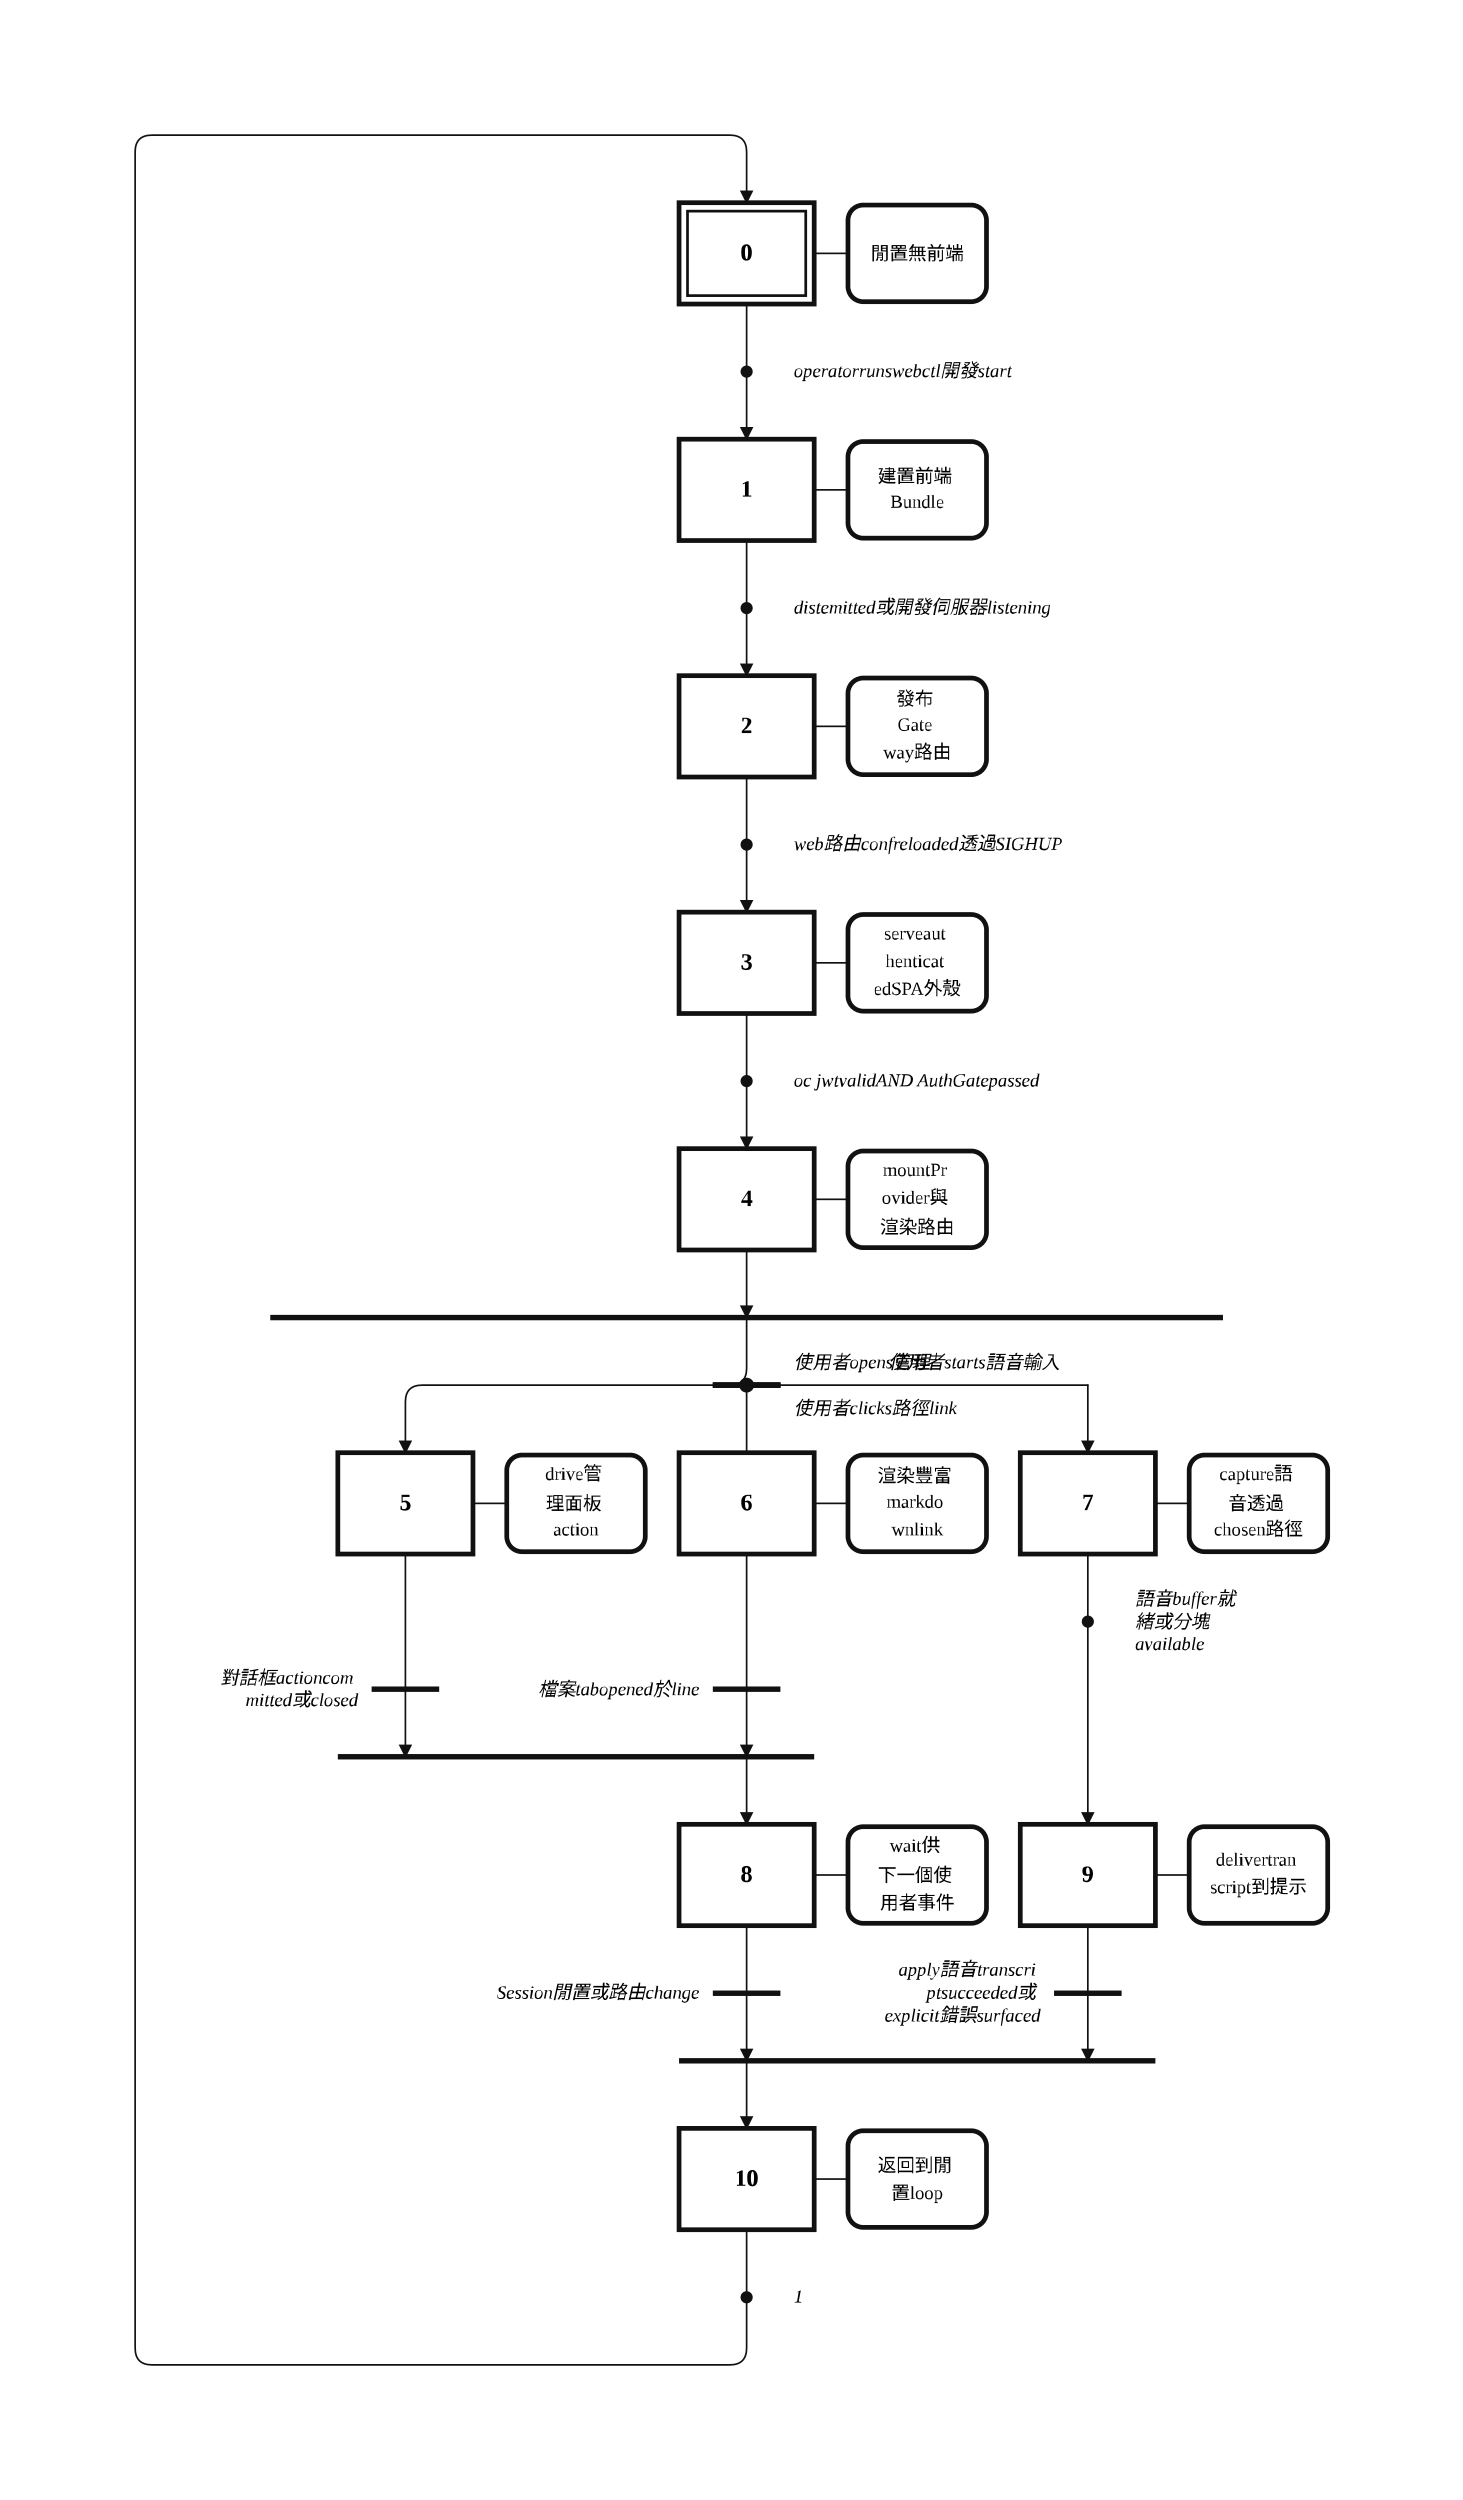
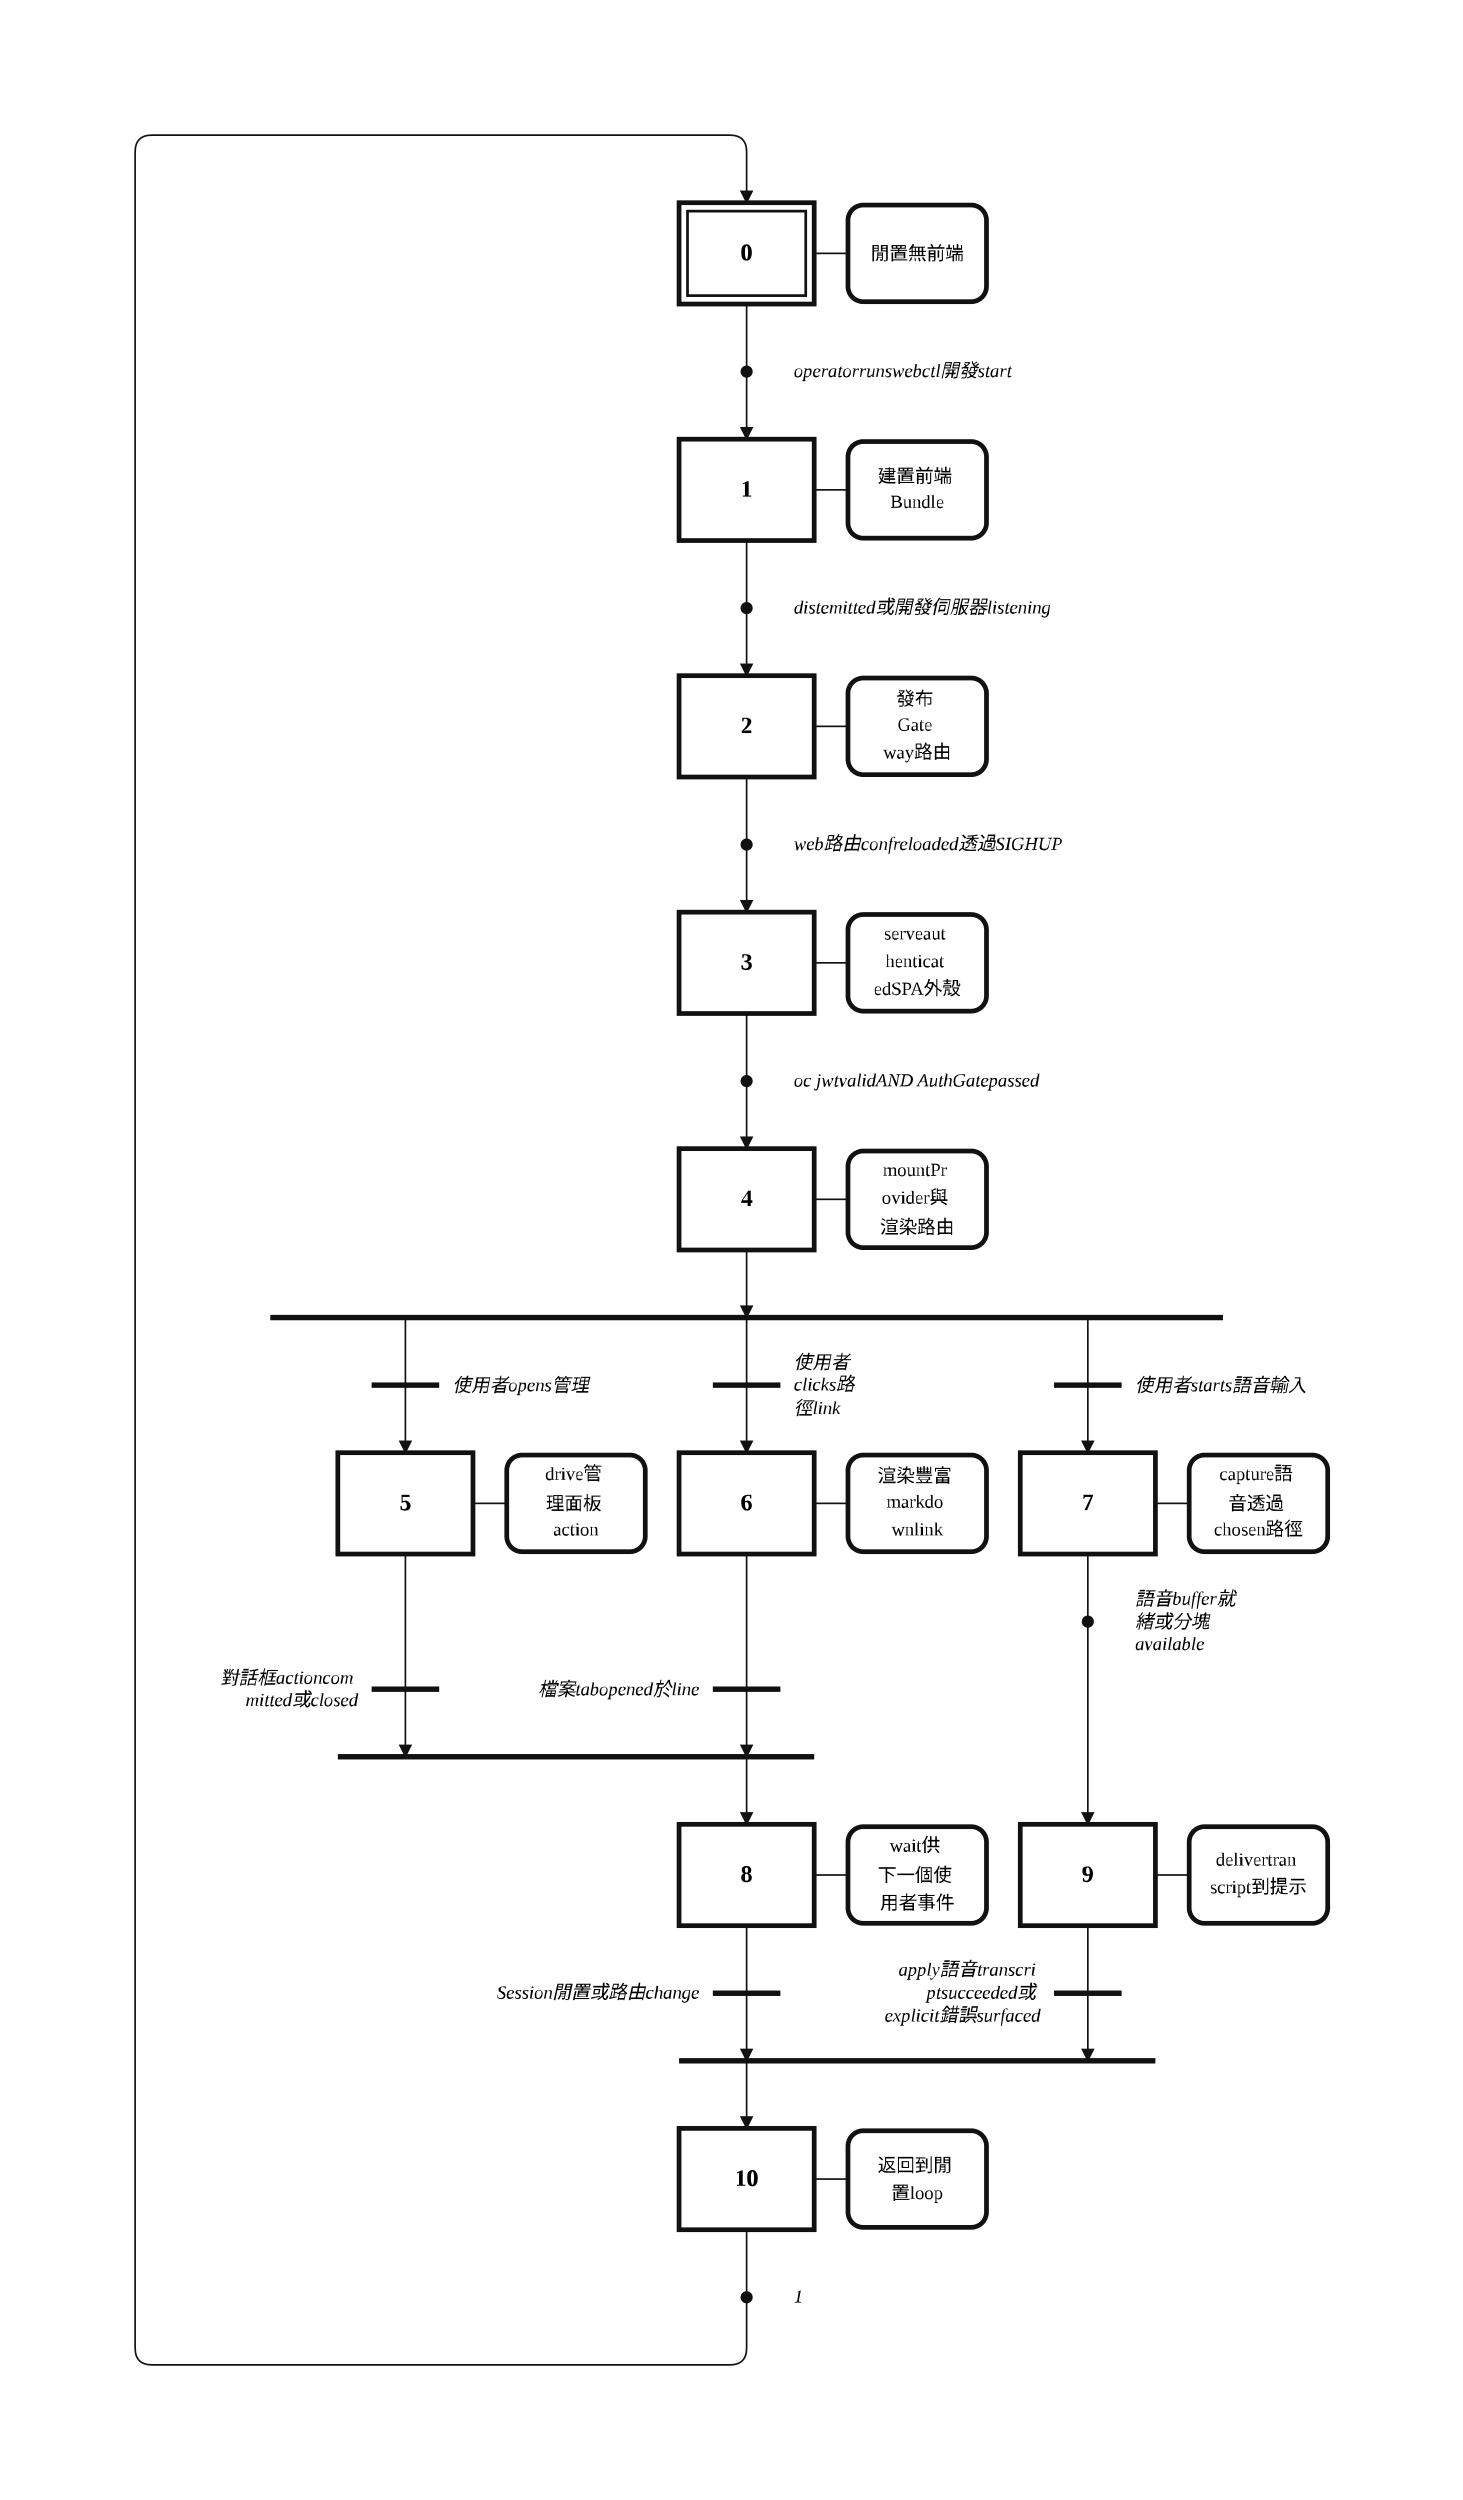
<svg xmlns="http://www.w3.org/2000/svg" width="866" height="1480" viewBox="-2.00 -2.00 43.30 74.00" role="img">
  <style>
.step{fill:#fff;stroke:#111;stroke-width:.14}.step-inner{fill:none;stroke:#111;stroke-width:.08}
.action{fill:#fff;stroke:#111;stroke-width:.14}.gate{stroke:#111;stroke-width:.16}
.edge{fill:none;stroke:#111;stroke-width:.05;stroke-linecap:round;stroke-linejoin:round}.edge-arrow{marker-end:url(#arrow)}
.flyover-mask{stroke:#fff;stroke-width:.12;stroke-linecap:round}
.flyover{fill:none;stroke:#111;stroke-width:.05;stroke-linecap:round}
.junction{fill:#111;stroke:#111;stroke-width:0}.branch-junction{fill:#fff;stroke:#111;stroke-width:.08}
.assoc{stroke:#111;stroke-width:.05}.label{font:bold .7px 'Times New Roman', 'BiauKai', 'DFKai-SB', serif;text-anchor:middle;dominant-baseline:middle}
.action-label{font:.55px 'Times New Roman', 'BiauKai', 'DFKai-SB', serif;text-anchor:middle;dominant-baseline:middle}.gate-label{font:italic .55px 'Times New Roman', 'BiauKai', 'DFKai-SB', serif;text-anchor:start;dominant-baseline:middle}.gate-label-left{font:italic .55px 'Times New Roman', 'BiauKai', 'DFKai-SB', serif;text-anchor:end;dominant-baseline:middle}
</style>
  <defs>
    <marker id="arrow" markerWidth="0.4" markerHeight="0.4" refX="0.36" refY="0.2" orient="auto" markerUnits="userSpaceOnUse">
      <path d="M 0 0 L 0.4 0.2 L 0 0.4 z" fill="#111" />
    </marker>
  </defs>
  <rect x="-2.00" y="-2.00" width="43.30" height="74.00" fill="white" />
  <path class="edge" d="M 20.10 7.00 L 20.10 9.00" />
  <path class="edge edge-arrow" d="M 20.10 9.00 L 20.10 11.00" />
  <path class="edge" d="M 20.10 14.00 L 20.10 16.00" />
  <path class="edge edge-arrow" d="M 20.10 16.00 L 20.10 18.00" />
  <path class="edge" d="M 20.10 21.00 L 20.10 23.00" />
  <path class="edge edge-arrow" d="M 20.10 23.00 L 20.10 25.00" />
  <path class="edge" d="M 20.10 28.00 L 20.10 30.00" />
  <path class="edge edge-arrow" d="M 20.10 30.00 L 20.10 32.00" />
  <path class="edge edge-arrow" d="M 20.10 35.00 L 20.10 37.00" />
-   <path class="edge edge-arrow" d="M 20.10 37.00 L 20.10 38.50 Q 20.10 39.00 19.60 39.00 L 10.50 39.00 Q 10.00 39.00 10.00 39.50 L 10.00 41.00" />
-   <path class="edge" d="M 20.10 39.00 L 20.10 41.00" />
-   <path class="edge" d="M 20.10 39.00 L 30.20 39.00" />
-   <path class="edge edge-arrow" d="M 30.20 39.00 L 30.20 41.00" />
+   <path class="edge edge-arrow" d="M 10.00 37.00 L 10.00 41.00" />
+   <path class="edge edge-arrow" d="M 20.10 37.00 L 20.10 41.00" />
+   <path class="edge edge-arrow" d="M 30.20 37.00 L 30.20 41.00" />
  <path class="edge edge-arrow" d="M 10.00 44.00 L 10.00 50.00" />
  <path class="edge edge-arrow" d="M 20.10 50.00 L 20.10 52.00" />
  <path class="edge edge-arrow" d="M 20.10 44.00 L 20.10 50.00" />
  <path class="edge" d="M 30.20 44.00 L 30.20 46.00" />
  <path class="edge edge-arrow" d="M 30.20 46.00 L 30.20 52.00" />
  <path class="edge edge-arrow" d="M 20.10 55.00 L 20.10 59.00" />
  <path class="edge edge-arrow" d="M 20.10 59.00 L 20.10 61.00" />
  <path class="edge edge-arrow" d="M 30.20 55.00 L 30.20 59.00" />
  <path class="edge" d="M 20.10 64.00 L 20.10 66.00" />
  <path class="edge edge-arrow" d="M 20.10 66.00 L 20.10 67.50 Q 20.10 68.00 19.60 68.00 L 2.50 68.00 Q 2.00 68.00 2.00 67.50 L 2.00 2.50 Q 2.00 2.00 2.50 2.00 L 19.60 2.00 Q 20.10 2.00 20.10 2.50 L 20.10 4.00" />
  <rect class="step" x="18.10" y="4.00" width="4.00" height="3.00" />
  <rect class="step-inner" x="18.35" y="4.25" width="3.50" height="2.50" />
  <text class="label" x="20.10" y="5.50">0</text>
  <rect class="step" x="18.10" y="11.00" width="4.00" height="3.00" />
  <text class="label" x="20.10" y="12.50">1</text>
  <rect class="step" x="18.10" y="18.00" width="4.00" height="3.00" />
  <text class="label" x="20.10" y="19.50">2</text>
  <rect class="step" x="18.10" y="25.00" width="4.00" height="3.00" />
  <text class="label" x="20.10" y="26.50">3</text>
  <rect class="step" x="18.10" y="32.00" width="4.00" height="3.00" />
  <text class="label" x="20.10" y="33.50">4</text>
  <rect class="step" x="8.00" y="41.00" width="4.00" height="3.00" />
  <text class="label" x="10.00" y="42.50">5</text>
  <rect class="step" x="18.10" y="41.00" width="4.00" height="3.00" />
  <text class="label" x="20.10" y="42.50">6</text>
  <rect class="step" x="28.20" y="41.00" width="4.00" height="3.00" />
  <text class="label" x="30.20" y="42.50">7</text>
  <rect class="step" x="18.10" y="52.00" width="4.00" height="3.00" />
  <text class="label" x="20.10" y="53.50">8</text>
  <rect class="step" x="28.20" y="52.00" width="4.00" height="3.00" />
  <text class="label" x="30.20" y="53.50">9</text>
  <rect class="step" x="18.10" y="61.00" width="4.00" height="3.00" />
  <text class="label" x="20.10" y="62.50">10</text>
  <line class="assoc" x1="22.10" y1="5.50" x2="23.10" y2="5.50" />
  <rect class="action" x="23.10" y="4.07" width="4.10" height="2.86" rx="0.45" ry="0.45" />
  <text class="action-label" x="25.15" y="5.50">
    <tspan x="25.15" dy="0">閒置無前端</tspan>
  </text>
  <line class="assoc" x1="22.10" y1="12.50" x2="23.10" y2="12.50" />
  <rect class="action" x="23.10" y="11.07" width="4.10" height="2.86" rx="0.45" ry="0.45" />
  <text class="action-label" x="25.15" y="12.09">
    <tspan x="25.15" dy="0">建置前端</tspan>
    <tspan x="25.15" dy="0.82">Bundle</tspan>
  </text>
  <line class="assoc" x1="22.10" y1="19.50" x2="23.10" y2="19.50" />
  <rect class="action" x="23.10" y="18.07" width="4.10" height="2.86" rx="0.45" ry="0.45" />
  <text class="action-label" x="25.15" y="18.68">
    <tspan x="25.15" dy="0">發布</tspan>
    <tspan x="25.15" dy="0.82">Gate</tspan>
    <tspan x="25.15" dy="0.82">way路由</tspan>
  </text>
  <line class="assoc" x1="22.10" y1="26.50" x2="23.10" y2="26.50" />
  <rect class="action" x="23.10" y="25.07" width="4.10" height="2.86" rx="0.45" ry="0.45" />
  <text class="action-label" x="25.15" y="25.68">
    <tspan x="25.15" dy="0">serveaut</tspan>
    <tspan x="25.15" dy="0.82">henticat</tspan>
    <tspan x="25.15" dy="0.82">edSPA外殼</tspan>
  </text>
  <line class="assoc" x1="22.10" y1="33.50" x2="23.10" y2="33.50" />
  <rect class="action" x="23.10" y="32.07" width="4.10" height="2.86" rx="0.45" ry="0.45" />
  <text class="action-label" x="25.15" y="32.68">
    <tspan x="25.15" dy="0">mountPr</tspan>
    <tspan x="25.15" dy="0.82">ovider與</tspan>
    <tspan x="25.15" dy="0.82">渲染路由</tspan>
  </text>
  <line class="assoc" x1="12.00" y1="42.50" x2="13.00" y2="42.50" />
  <rect class="action" x="13.00" y="41.07" width="4.10" height="2.86" rx="0.45" ry="0.45" />
  <text class="action-label" x="15.05" y="41.68">
    <tspan x="15.05" dy="0">drive管</tspan>
    <tspan x="15.05" dy="0.82">理面板</tspan>
    <tspan x="15.05" dy="0.82">action</tspan>
  </text>
  <line class="assoc" x1="22.10" y1="42.50" x2="23.10" y2="42.50" />
  <rect class="action" x="23.10" y="41.07" width="4.10" height="2.86" rx="0.45" ry="0.45" />
  <text class="action-label" x="25.15" y="41.68">
    <tspan x="25.15" dy="0">渲染豐富</tspan>
    <tspan x="25.15" dy="0.82">markdo</tspan>
    <tspan x="25.15" dy="0.82">wnlink</tspan>
  </text>
  <line class="assoc" x1="32.20" y1="42.50" x2="33.20" y2="42.50" />
  <rect class="action" x="33.20" y="41.07" width="4.10" height="2.86" rx="0.45" ry="0.45" />
  <text class="action-label" x="35.25" y="41.68">
    <tspan x="35.25" dy="0">capture語</tspan>
    <tspan x="35.25" dy="0.82">音透過</tspan>
    <tspan x="35.25" dy="0.82">chosen路徑</tspan>
  </text>
  <line class="assoc" x1="22.10" y1="53.50" x2="23.10" y2="53.50" />
  <rect class="action" x="23.10" y="52.07" width="4.10" height="2.86" rx="0.45" ry="0.45" />
  <text class="action-label" x="25.15" y="52.68">
    <tspan x="25.15" dy="0">wait供</tspan>
    <tspan x="25.15" dy="0.82">下一個使</tspan>
    <tspan x="25.15" dy="0.82">用者事件</tspan>
  </text>
  <line class="assoc" x1="32.20" y1="53.50" x2="33.20" y2="53.50" />
  <rect class="action" x="33.20" y="52.07" width="4.10" height="2.86" rx="0.45" ry="0.45" />
  <text class="action-label" x="35.25" y="53.09">
    <tspan x="35.25" dy="0">delivertran</tspan>
    <tspan x="35.25" dy="0.82">script到提示</tspan>
  </text>
  <line class="assoc" x1="22.10" y1="62.50" x2="23.10" y2="62.50" />
  <rect class="action" x="23.10" y="61.07" width="4.10" height="2.86" rx="0.45" ry="0.45" />
  <text class="action-label" x="25.15" y="62.09">
    <tspan x="25.15" dy="0">返回到閒</tspan>
    <tspan x="25.15" dy="0.82">置loop</tspan>
  </text>
  <circle class="junction" cx="20.10" cy="9.00" r="0.18" />
  <text class="gate-label" x="21.50" y="9.00">
    <tspan x="21.50" dy="0">operatorrunswebctl開發start</tspan>
  </text>
  <circle class="junction" cx="20.10" cy="16.00" r="0.18" />
  <text class="gate-label" x="21.50" y="16.00">
    <tspan x="21.50" dy="0">distemitted或開發伺服器listening</tspan>
  </text>
  <circle class="junction" cx="20.10" cy="23.00" r="0.18" />
  <text class="gate-label" x="21.50" y="23.00">
    <tspan x="21.50" dy="0">web路由confreloaded透過SIGHUP</tspan>
  </text>
  <circle class="junction" cx="20.10" cy="30.00" r="0.18" />
  <text class="gate-label" x="21.50" y="30.00">
    <tspan x="21.50" dy="0">oc jwtvalidAND AuthGatepassed</tspan>
  </text>
  <line class="gate" x1="6.00" y1="37.00" x2="34.20" y2="37.00" />
  <line class="gate" x1="8.00" y1="50.00" x2="22.10" y2="50.00" />
  <circle class="junction" cx="30.20" cy="46.00" r="0.18" />
  <text class="gate-label" x="31.60" y="45.32">
    <tspan x="31.60" dy="0">語音buffer就</tspan>
    <tspan x="31.60" dy="0.68">緒或分塊</tspan>
    <tspan x="31.60" dy="0.68">available</tspan>
  </text>
  <line class="gate" x1="18.10" y1="59.00" x2="32.20" y2="59.00" />
  <circle class="junction" cx="20.10" cy="66.00" r="0.18" />
  <text class="gate-label" x="21.50" y="66.00">
    <tspan x="21.50" dy="0">1</tspan>
  </text>
+   <line class="gate" x1="9.00" y1="39.00" x2="11.00" y2="39.00" />
+   <text class="gate-label" x="11.40" y="39.00">
+     <tspan x="11.40" dy="0">使用者opens管理</tspan>
+   </text>
  <line class="gate" x1="19.10" y1="39.00" x2="21.10" y2="39.00" />
  <text class="gate-label" x="21.50" y="38.32">
-     <tspan x="21.50" dy="0">使用者opens管理</tspan>
+     <tspan x="21.50" dy="0">使用者</tspan>
+     <tspan x="21.50" dy="0.68">clicks路</tspan>
+     <tspan x="21.50" dy="0.68">徑link</tspan>
  </text>
-   <line class="gate" x1="19.10" y1="39.00" x2="21.10" y2="39.00" />
-   <text class="gate-label" x="21.50" y="39.68">
-     <tspan x="21.50" dy="0">使用者clicks路徑link</tspan>
-   </text>
-   <line class="gate" x1="19.10" y1="39.00" x2="21.10" y2="39.00" />
-   <text class="gate-label" x="24.30" y="38.32">
-     <tspan x="24.30" dy="0">使用者starts語音輸入</tspan>
+   <line class="gate" x1="29.20" y1="39.00" x2="31.20" y2="39.00" />
+   <text class="gate-label" x="31.60" y="39.00">
+     <tspan x="31.60" dy="0">使用者starts語音輸入</tspan>
  </text>
  <line class="gate" x1="9.00" y1="48.00" x2="11.00" y2="48.00" />
  <text class="gate-label-left" x="8.60" y="47.66">
    <tspan x="8.60" dy="0">對話框actioncom</tspan>
    <tspan x="8.60" dy="0.68">mitted或closed</tspan>
  </text>
  <line class="gate" x1="19.10" y1="48.00" x2="21.10" y2="48.00" />
  <text class="gate-label-left" x="18.70" y="48.00">
    <tspan x="18.70" dy="0">檔案tabopened於line</tspan>
  </text>
  <line class="gate" x1="19.10" y1="57.00" x2="21.10" y2="57.00" />
  <text class="gate-label-left" x="18.70" y="57.00">
    <tspan x="18.70" dy="0">Session閒置或路由change</tspan>
  </text>
  <line class="gate" x1="29.20" y1="57.00" x2="31.20" y2="57.00" />
  <text class="gate-label-left" x="28.80" y="56.32">
    <tspan x="28.80" dy="0">apply語音transcri</tspan>
    <tspan x="28.80" dy="0.68">ptsucceeded或</tspan>
    <tspan x="28.80" dy="0.68">explicit錯誤surfaced</tspan>
  </text>
-   <circle class="junction" cx="20.10" cy="39.00" r="0.22" />
</svg>
